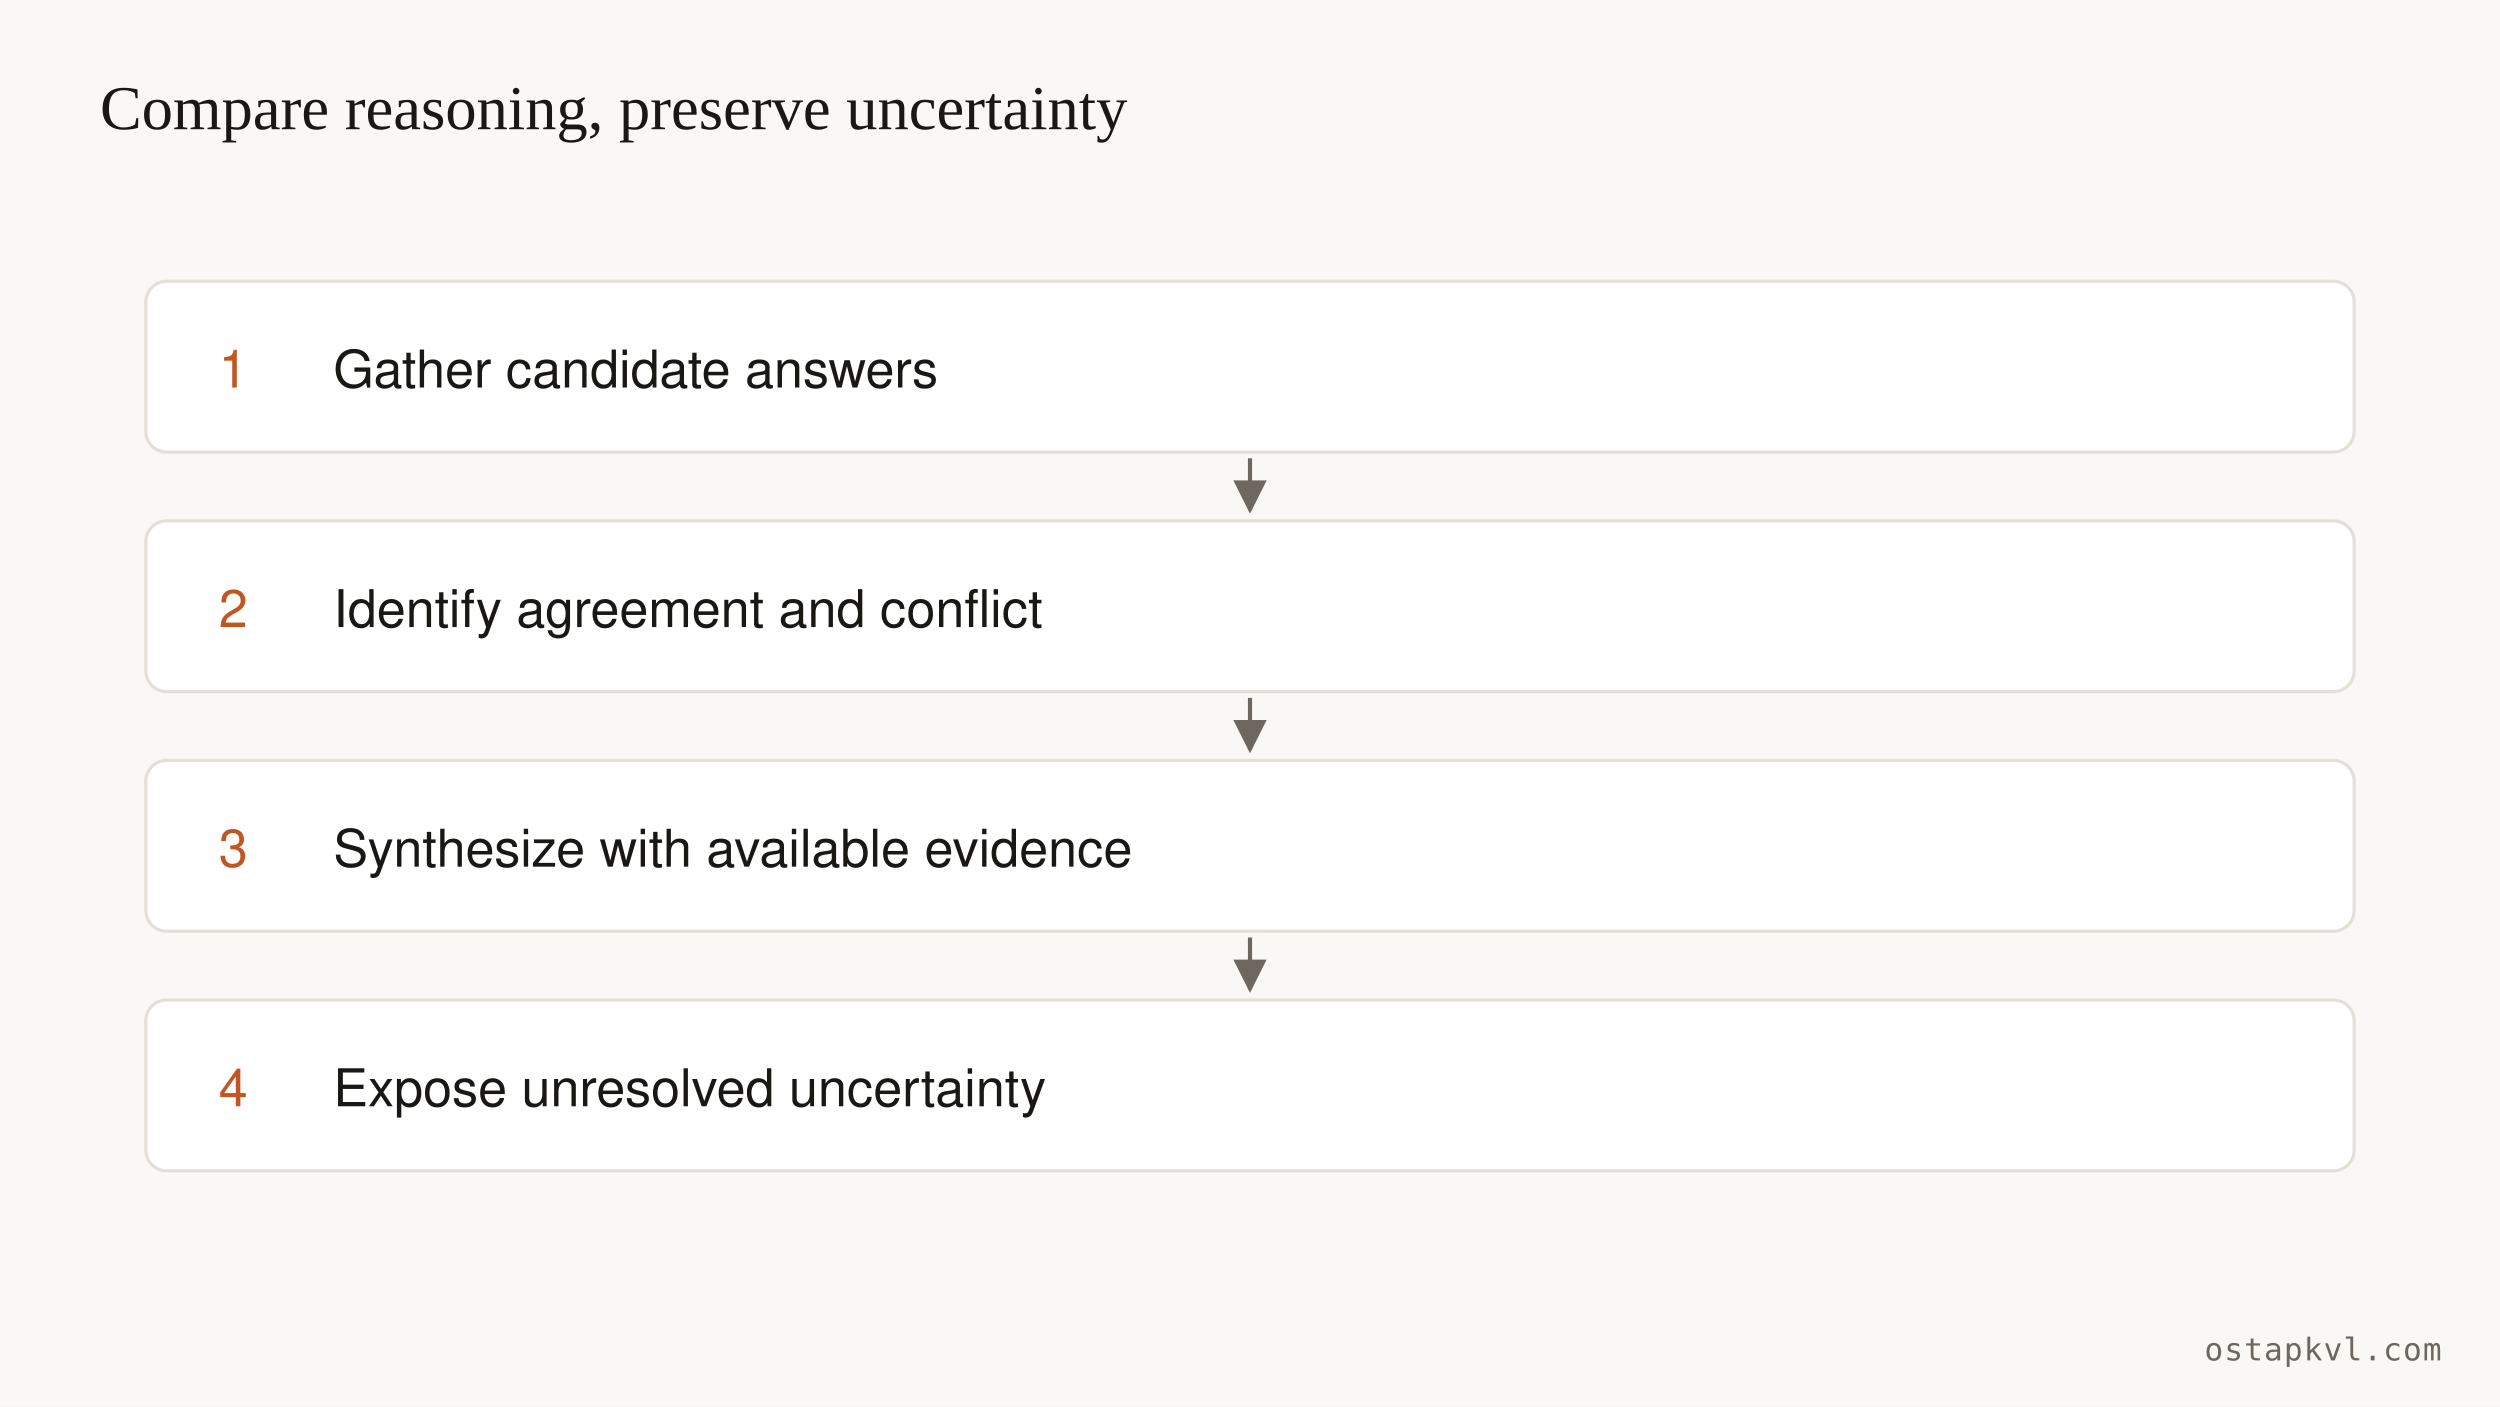
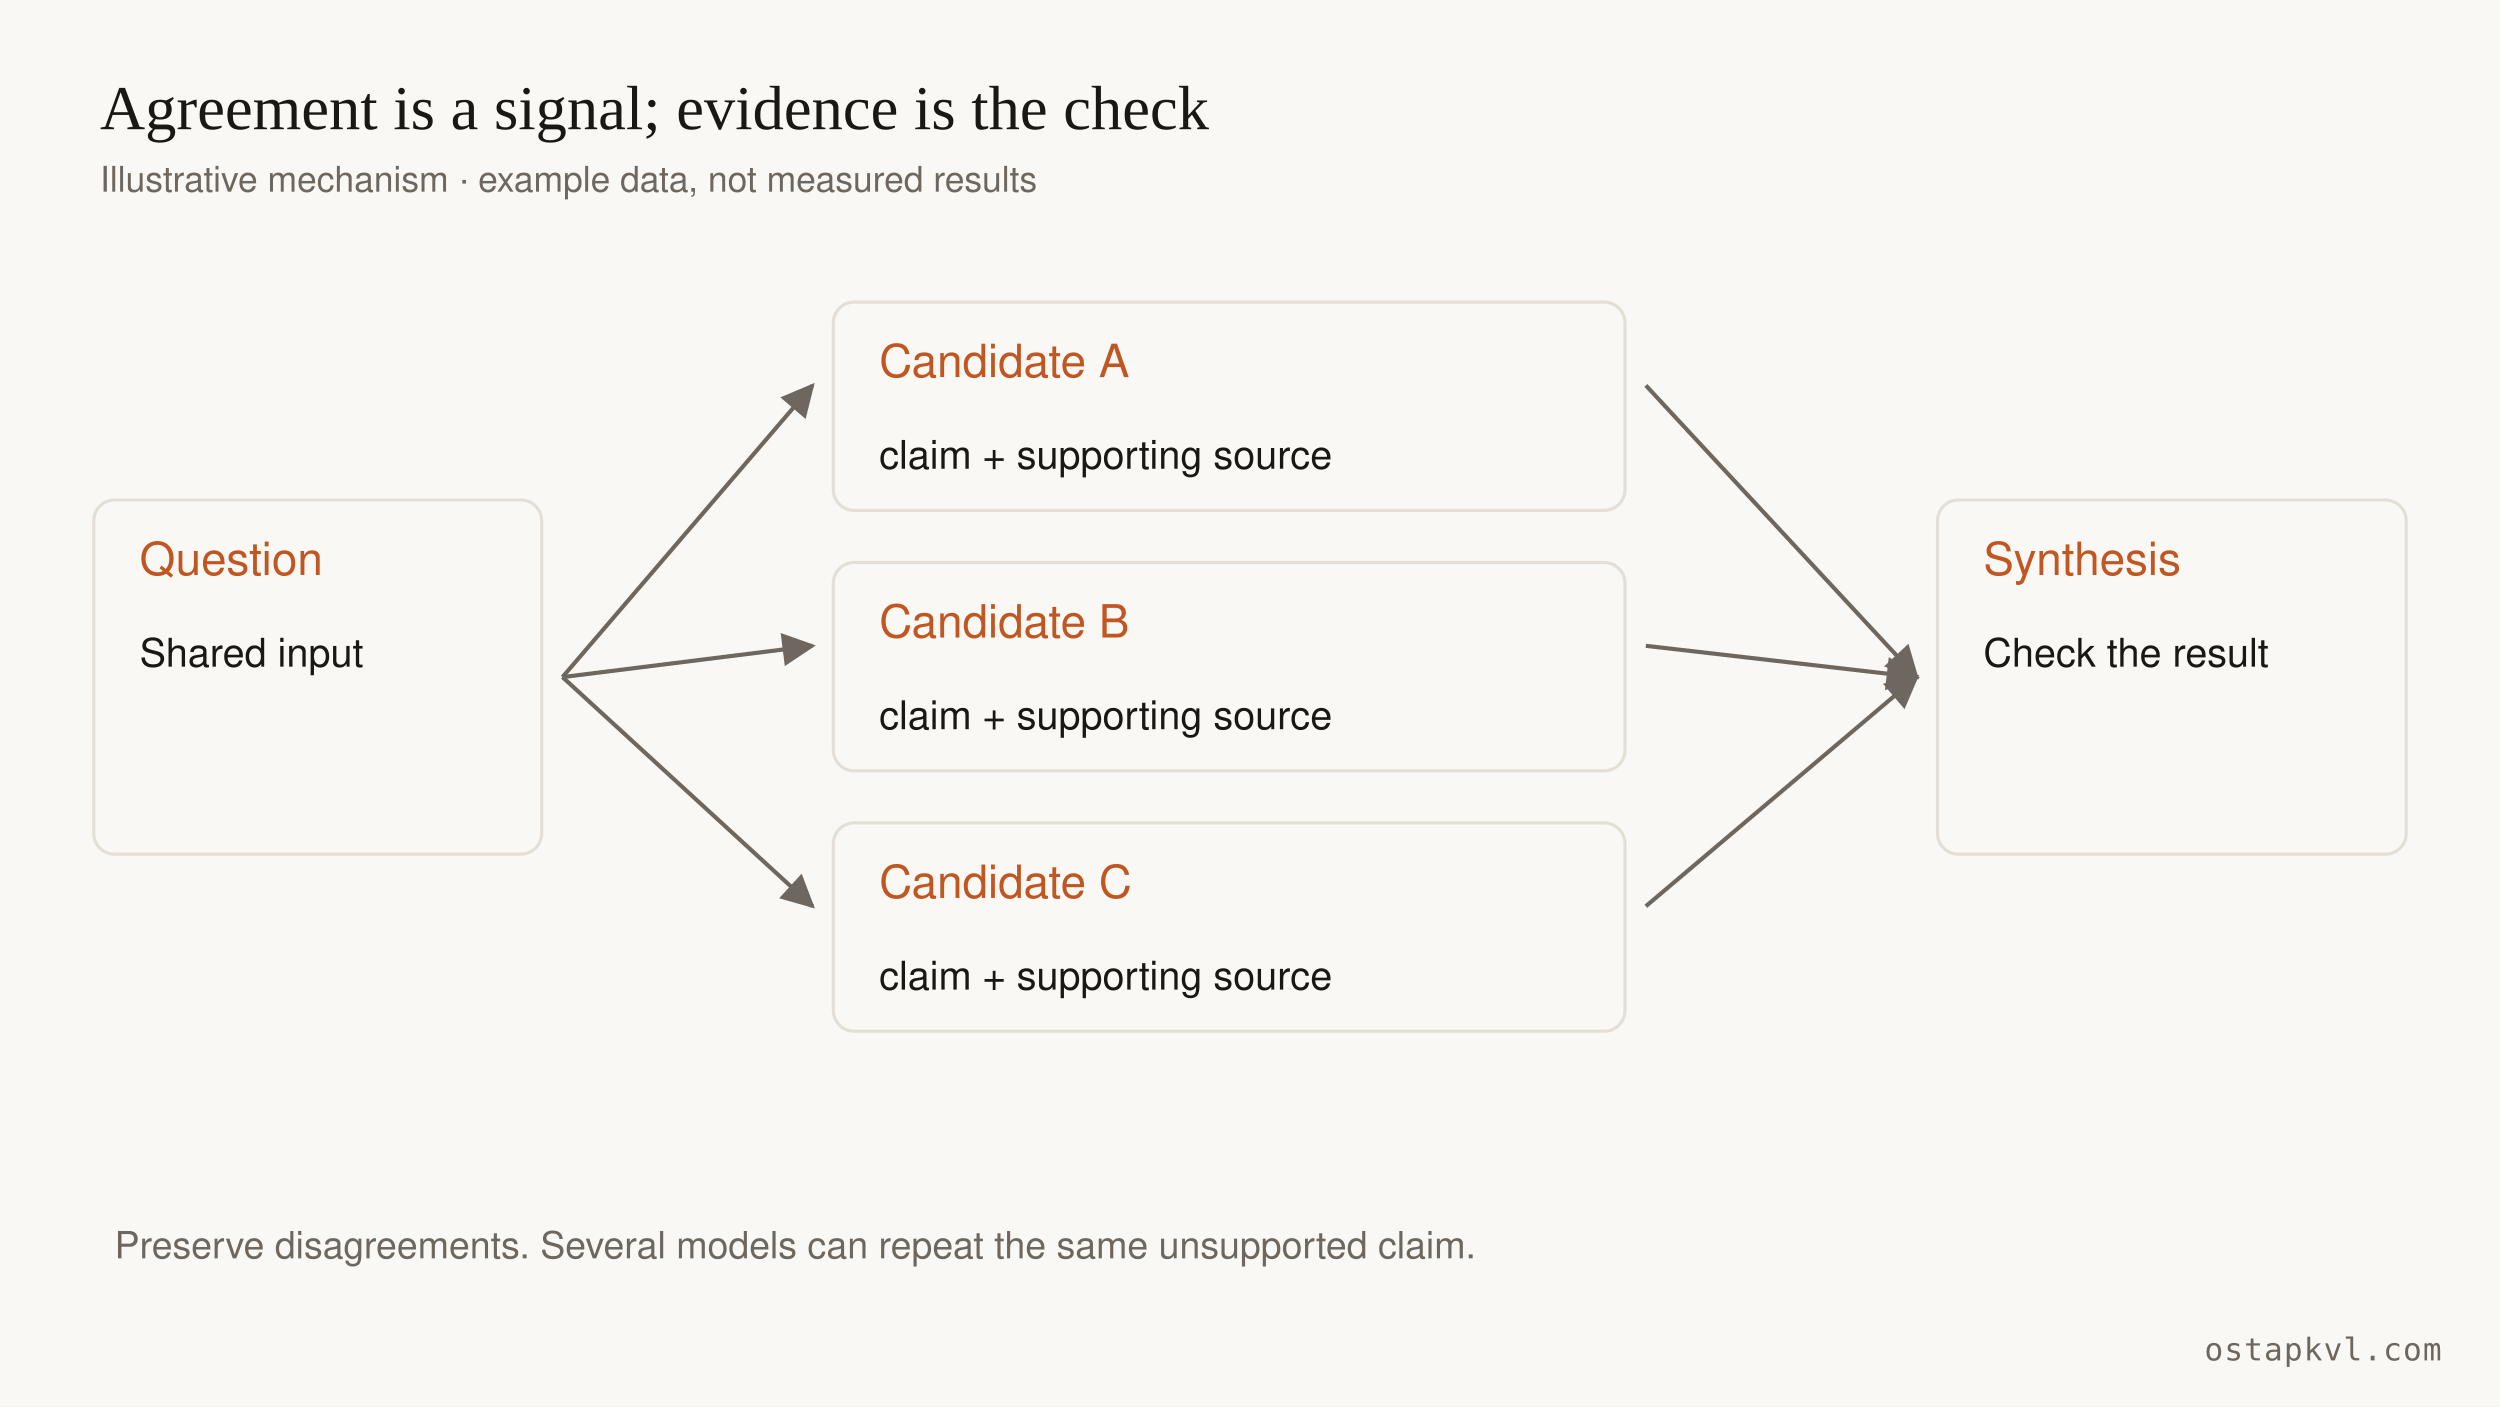
- <svg xmlns="http://www.w3.org/2000/svg" width="1200" height="675" viewBox="0 0 1200 675" role="img" aria-label="Compare reasoning, preserve uncertainty">
+ <svg xmlns="http://www.w3.org/2000/svg" width="1200" height="675" viewBox="0 0 1200 675" role="img" aria-label="Agreement is a signal; evidence is the check">
  <defs>
    <marker id="arr" viewBox="0 0 10 10" refX="9" refY="5" markerWidth="8" markerHeight="8" orient="auto-start-reverse">
      <path d="M0,0 L10,5 L0,10 z" fill="#6E675F" />
    </marker>
    <marker id="arrA" viewBox="0 0 10 10" refX="9" refY="5" markerWidth="8" markerHeight="8" orient="auto-start-reverse">
      <path d="M0,0 L10,5 L0,10 z" fill="#C05621" />
    </marker>
  </defs>
  <rect width="100%" height="100%" fill="#FAF8F4" />
-   <text x="48" y="62" font-family="Georgia, 'Times New Roman', serif" font-size="30" fill="#1A1815">Compare reasoning, preserve uncertainty</text>
-   <rect x="70" y="135" width="1060" height="82" rx="10" fill="#fff" stroke="#E3DED6" stroke-width="1.5" />
-   <text x="105" y="186" font-family="'Helvetica Neue', Helvetica, Arial, sans-serif" font-size="25" fill="#C05621">1</text>
-   <text x="160" y="186" font-family="'Helvetica Neue', Helvetica, Arial, sans-serif" font-size="25" fill="#1A1815">Gather candidate answers</text>
-   <line x1="600" y1="220" x2="600" y2="245" stroke="#6E675F" stroke-width="2" marker-end="url(#arr)" />
-   <rect x="70" y="250" width="1060" height="82" rx="10" fill="#fff" stroke="#E3DED6" stroke-width="1.5" />
-   <text x="105" y="301" font-family="'Helvetica Neue', Helvetica, Arial, sans-serif" font-size="25" fill="#C05621">2</text>
-   <text x="160" y="301" font-family="'Helvetica Neue', Helvetica, Arial, sans-serif" font-size="25" fill="#1A1815">Identify agreement and conflict</text>
-   <line x1="600" y1="335" x2="600" y2="360" stroke="#6E675F" stroke-width="2" marker-end="url(#arr)" />
-   <rect x="70" y="365" width="1060" height="82" rx="10" fill="#fff" stroke="#E3DED6" stroke-width="1.5" />
-   <text x="105" y="416" font-family="'Helvetica Neue', Helvetica, Arial, sans-serif" font-size="25" fill="#C05621">3</text>
-   <text x="160" y="416" font-family="'Helvetica Neue', Helvetica, Arial, sans-serif" font-size="25" fill="#1A1815">Synthesize with available evidence</text>
-   <line x1="600" y1="450" x2="600" y2="475" stroke="#6E675F" stroke-width="2" marker-end="url(#arr)" />
-   <rect x="70" y="480" width="1060" height="82" rx="10" fill="#fff" stroke="#E3DED6" stroke-width="1.5" />
-   <text x="105" y="531" font-family="'Helvetica Neue', Helvetica, Arial, sans-serif" font-size="25" fill="#C05621">4</text>
-   <text x="160" y="531" font-family="'Helvetica Neue', Helvetica, Arial, sans-serif" font-size="25" fill="#1A1815">Expose unresolved uncertainty</text>
+   <text x="48" y="62" font-family="Georgia, 'Times New Roman', serif" font-size="30" fill="#1A1815">Agreement is a signal; evidence is the check</text>
+   <text x="48" y="92" font-family="'Helvetica Neue', Helvetica, Arial, sans-serif" font-size="17" fill="#6E675F">Illustrative mechanism · example data, not measured results</text>
+   <rect x="45" y="240" width="215" height="170" rx="10" fill="#FAF8F4" stroke="#E3DED6" stroke-width="1.5" />
+   <text x="67" y="276" font-family="'Helvetica Neue', Helvetica, Arial, sans-serif" font-size="22" fill="#C05621">Question</text>
+   <text x="67" y="320" font-family="'Helvetica Neue', Helvetica, Arial, sans-serif" font-size="19" fill="#1A1815">Shared input</text>
+   <line x1="270" y1="325" x2="390" y2="185" stroke="#6E675F" stroke-width="2" marker-end="url(#arr)" />
+   <rect x="400" y="145" width="380" height="100" rx="10" fill="#FAF8F4" stroke="#E3DED6" stroke-width="1.5" />
+   <text x="422" y="181" font-family="'Helvetica Neue', Helvetica, Arial, sans-serif" font-size="22" fill="#C05621">Candidate A</text>
+   <text x="422" y="225" font-family="'Helvetica Neue', Helvetica, Arial, sans-serif" font-size="19" fill="#1A1815">claim + supporting source</text>
+   <line x1="790" y1="185" x2="920" y2="325" stroke="#6E675F" stroke-width="2" marker-end="url(#arr)" />
+   <line x1="270" y1="325" x2="390" y2="310" stroke="#6E675F" stroke-width="2" marker-end="url(#arr)" />
+   <rect x="400" y="270" width="380" height="100" rx="10" fill="#FAF8F4" stroke="#E3DED6" stroke-width="1.5" />
+   <text x="422" y="306" font-family="'Helvetica Neue', Helvetica, Arial, sans-serif" font-size="22" fill="#C05621">Candidate B</text>
+   <text x="422" y="350" font-family="'Helvetica Neue', Helvetica, Arial, sans-serif" font-size="19" fill="#1A1815">claim + supporting source</text>
+   <line x1="790" y1="310" x2="920" y2="325" stroke="#6E675F" stroke-width="2" marker-end="url(#arr)" />
+   <line x1="270" y1="325" x2="390" y2="435" stroke="#6E675F" stroke-width="2" marker-end="url(#arr)" />
+   <rect x="400" y="395" width="380" height="100" rx="10" fill="#FAF8F4" stroke="#E3DED6" stroke-width="1.5" />
+   <text x="422" y="431" font-family="'Helvetica Neue', Helvetica, Arial, sans-serif" font-size="22" fill="#C05621">Candidate C</text>
+   <text x="422" y="475" font-family="'Helvetica Neue', Helvetica, Arial, sans-serif" font-size="19" fill="#1A1815">claim + supporting source</text>
+   <line x1="790" y1="435" x2="920" y2="325" stroke="#6E675F" stroke-width="2" marker-end="url(#arr)" />
+   <rect x="930" y="240" width="225" height="170" rx="10" fill="#FAF8F4" stroke="#E3DED6" stroke-width="1.5" />
+   <text x="952" y="276" font-family="'Helvetica Neue', Helvetica, Arial, sans-serif" font-size="22" fill="#C05621">Synthesis</text>
+   <text x="952" y="320" font-family="'Helvetica Neue', Helvetica, Arial, sans-serif" font-size="19" fill="#1A1815">Check the result</text>
+   <text x="55" y="604" font-family="'Helvetica Neue', Helvetica, Arial, sans-serif" font-size="18" fill="#6E675F">Preserve disagreements. Several models can repeat the same unsupported claim.</text>
  <text x="1172" y="653" font-family="Menlo, Consolas, monospace" font-size="15" fill="#6E675F" text-anchor="end" letter-spacing="0.5">ostapkvl.com</text>
</svg>
